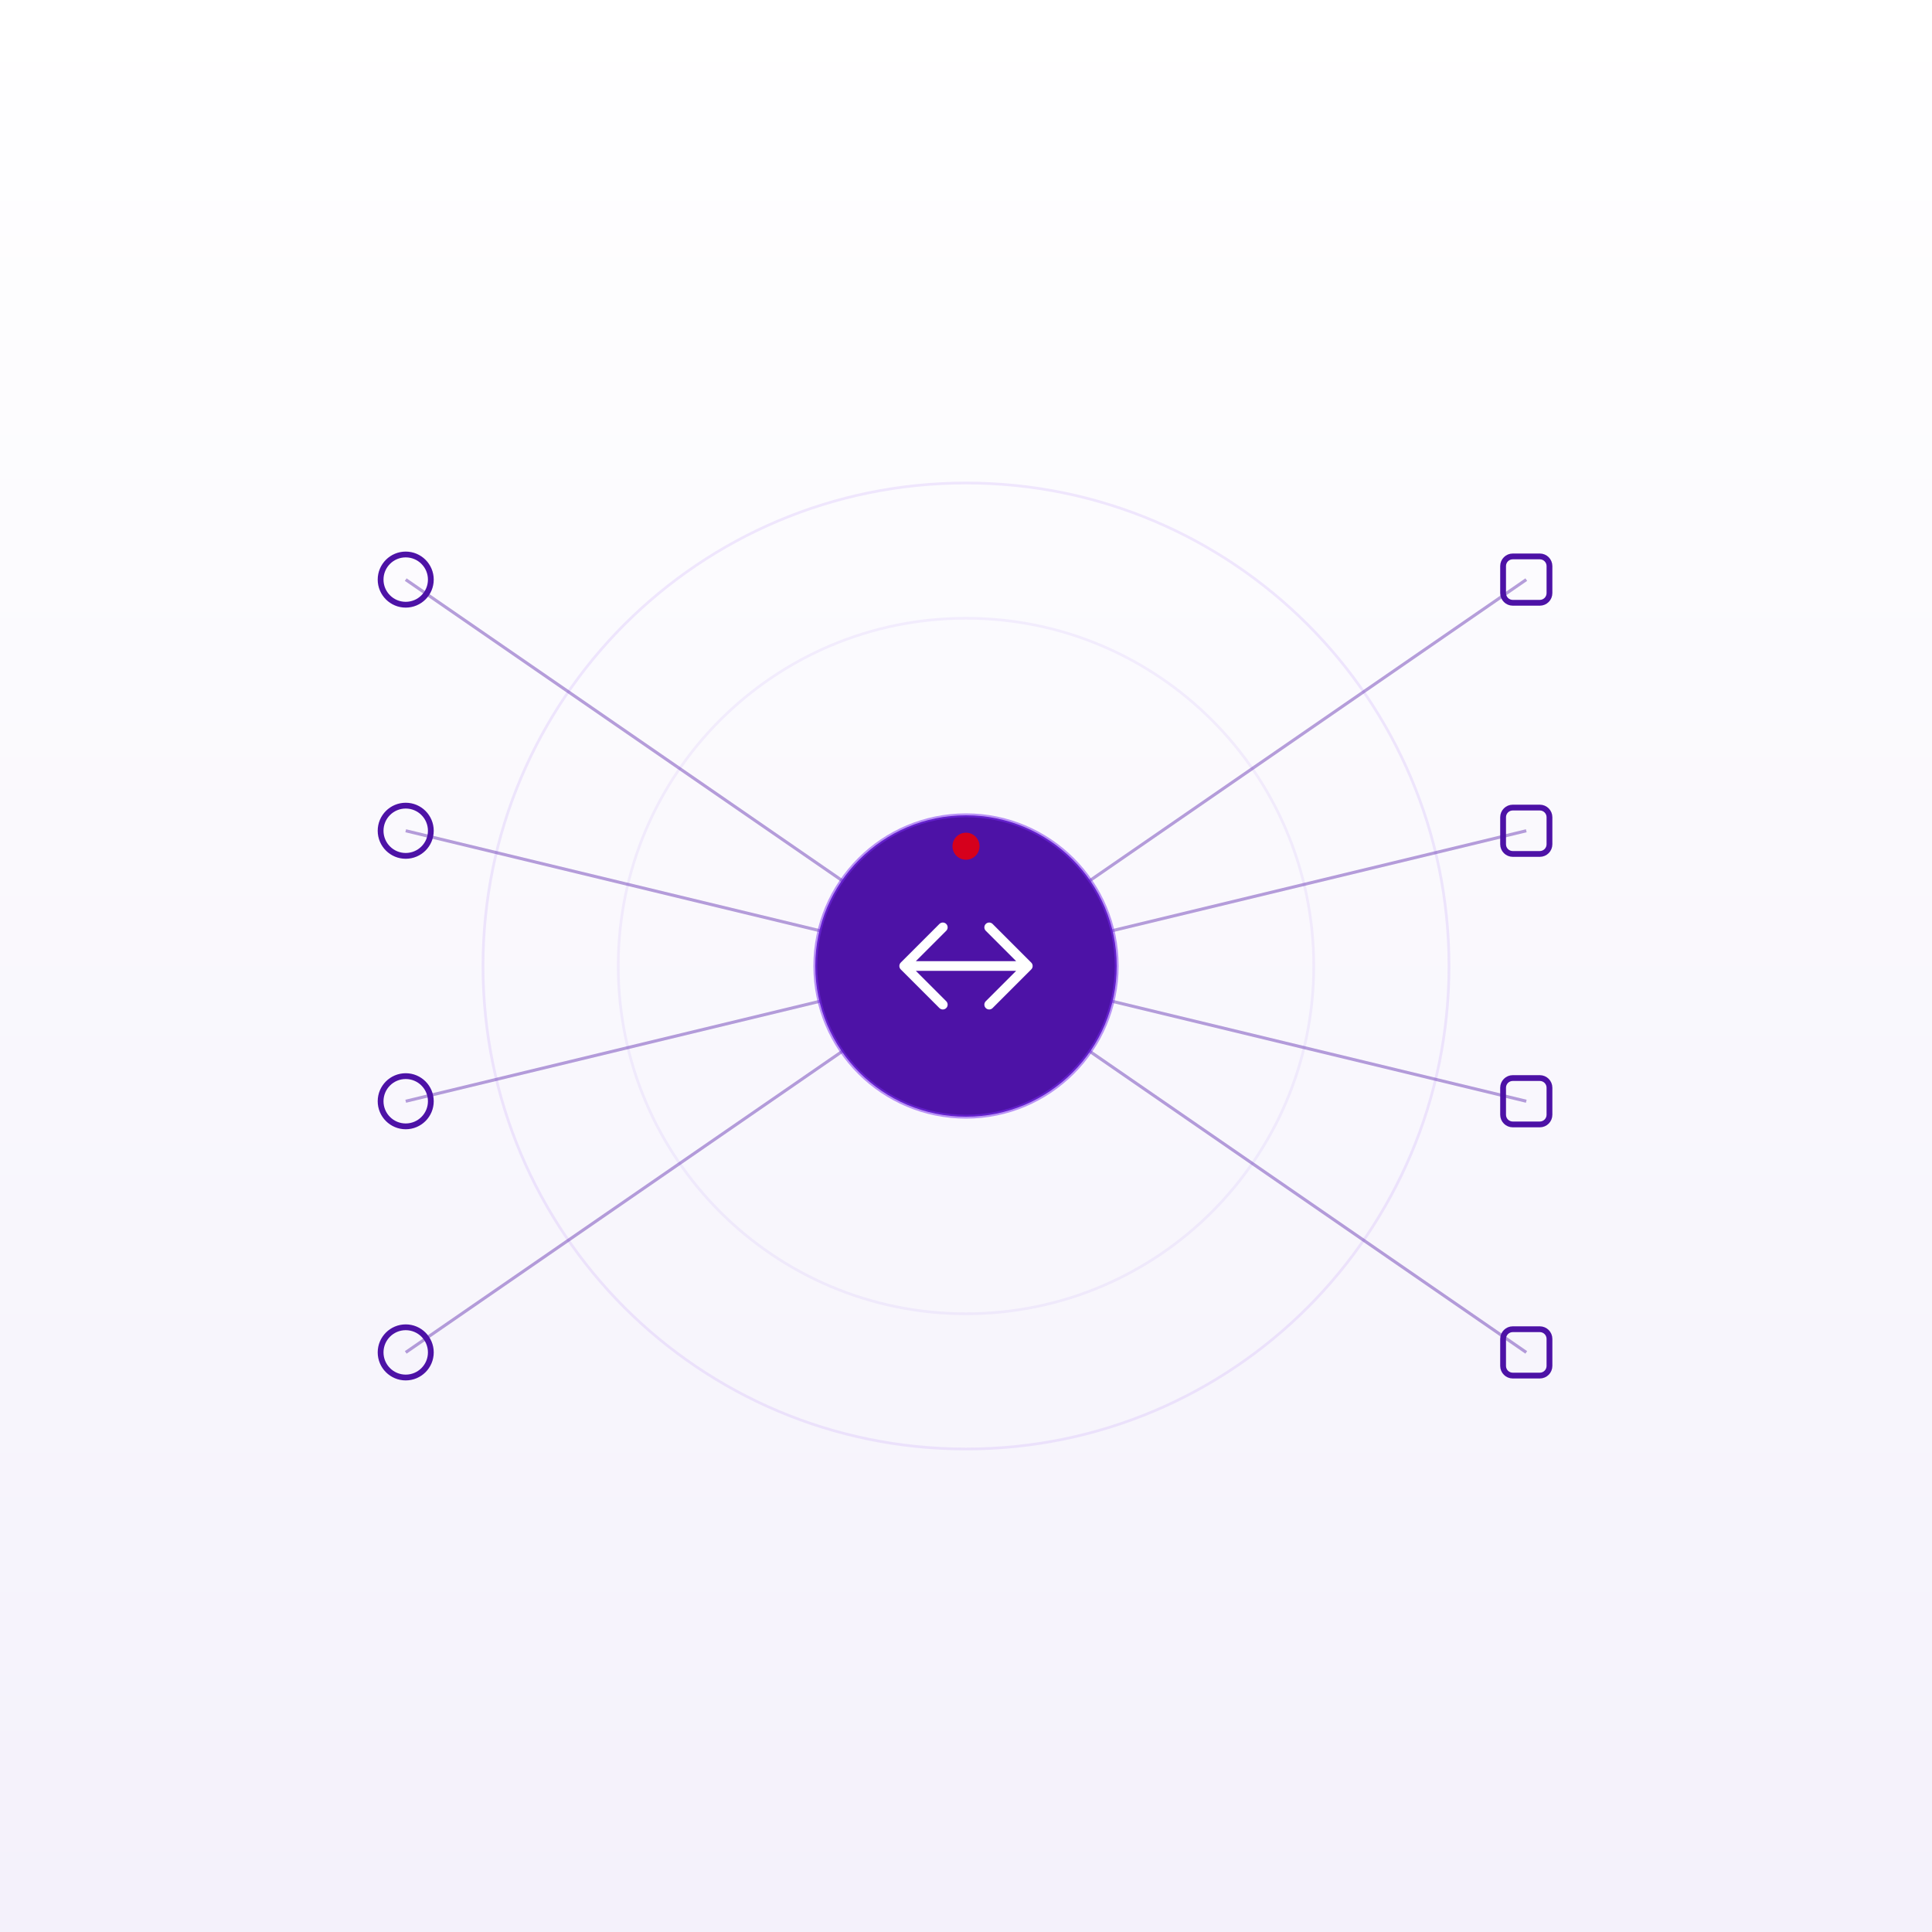
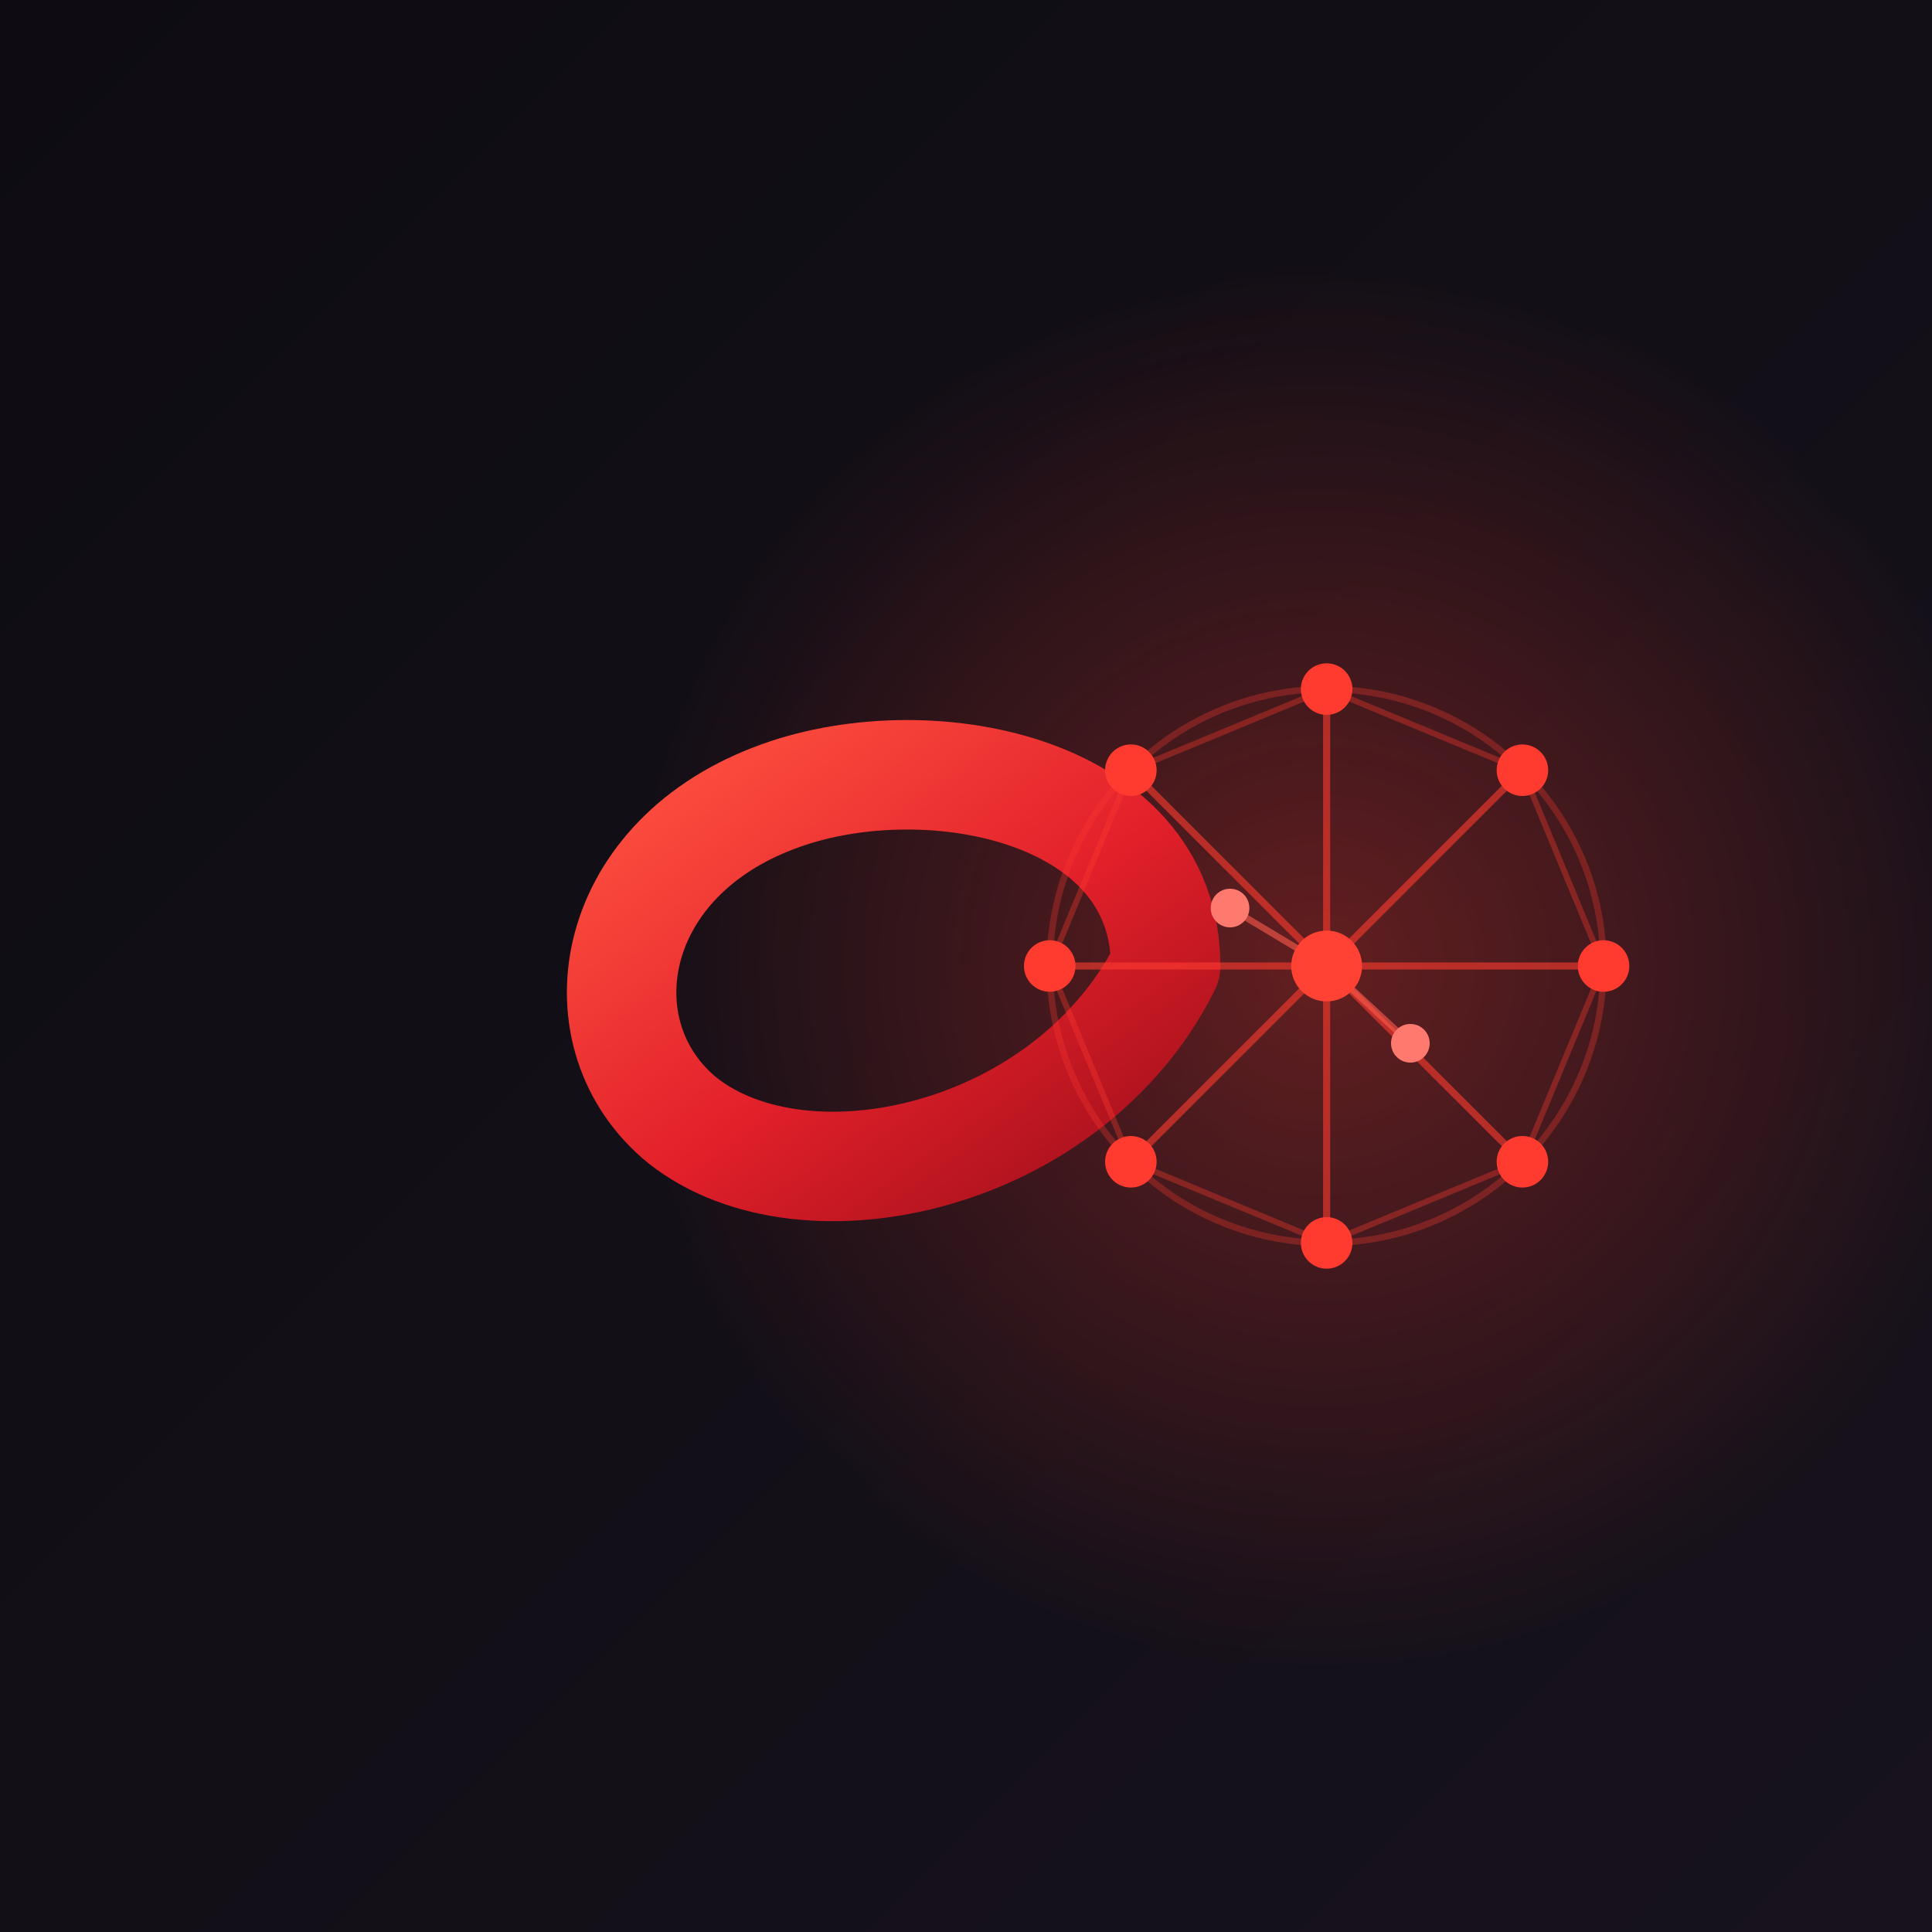
- <svg xmlns="http://www.w3.org/2000/svg" viewBox="0 0 1000 1000" width="1000" height="1000" role="img" aria-label="RedRelay.ai unified AI platform — models routed through one secure hub to industry agents">
+ <svg xmlns="http://www.w3.org/2000/svg" viewBox="0 0 600 600" width="600" height="600" role="img" aria-label="RedRelay.ai mark: a red relay loop flowing into a network sphere">
  <defs>
-     <linearGradient id="bg" x1="0" y1="0" x2="0" y2="1">
-       <stop offset="0" stop-color="#ffffff" />
-       <stop offset="1" stop-color="#f4f1fb" />
+     <linearGradient id="bgd" x1="0" y1="0" x2="1" y2="1">
+       <stop offset="0" stop-color="#0e0c12" />
+       <stop offset="1" stop-color="#17121c" />
    </linearGradient>
+     <linearGradient id="redg" x1="0" y1="0" x2="1" y2="1">
+       <stop offset="0" stop-color="#ff5140" />
+       <stop offset="0.55" stop-color="#e2202a" />
+       <stop offset="1" stop-color="#a3101b" />
+     </linearGradient>
+     <radialGradient id="glow" cx="0.5" cy="0.5" r="0.5">
+       <stop offset="0" stop-color="#ff3b30" stop-opacity="0.34" />
+       <stop offset="1" stop-color="#ff3b30" stop-opacity="0" />
+     </radialGradient>
  </defs>
-   <rect width="1000" height="1000" fill="url(#bg)" />
-   <circle cx="500" cy="500" r="250" fill="none" stroke="#7b2ff0" stroke-opacity="0.1" stroke-width="1.4" />
-   <circle cx="500" cy="500" r="180" fill="none" stroke="#7b2ff0" stroke-opacity="0.07" stroke-width="1.4" />
-   <line x1="210" y1="300" x2="500" y2="500" stroke="#4d12a6" stroke-opacity="0.4" stroke-width="1.6" />
-   <line x1="210" y1="430" x2="500" y2="500" stroke="#4d12a6" stroke-opacity="0.4" stroke-width="1.6" />
-   <line x1="210" y1="570" x2="500" y2="500" stroke="#4d12a6" stroke-opacity="0.4" stroke-width="1.6" />
-   <line x1="210" y1="700" x2="500" y2="500" stroke="#4d12a6" stroke-opacity="0.4" stroke-width="1.6" />
-   <line x1="790" y1="300" x2="500" y2="500" stroke="#4d12a6" stroke-opacity="0.4" stroke-width="1.6" />
-   <line x1="790" y1="430" x2="500" y2="500" stroke="#4d12a6" stroke-opacity="0.4" stroke-width="1.6" />
-   <line x1="790" y1="570" x2="500" y2="500" stroke="#4d12a6" stroke-opacity="0.4" stroke-width="1.6" />
-   <line x1="790" y1="700" x2="500" y2="500" stroke="#4d12a6" stroke-opacity="0.4" stroke-width="1.6" />
-   <circle cx="210" cy="300" r="13" fill="none" stroke="#4d12a6" stroke-width="3" />
-   <circle cx="210" cy="430" r="13" fill="none" stroke="#4d12a6" stroke-width="3" />
-   <circle cx="210" cy="570" r="13" fill="none" stroke="#4d12a6" stroke-width="3" />
-   <circle cx="210" cy="700" r="13" fill="none" stroke="#4d12a6" stroke-width="3" />
-   <rect x="778" y="288" width="24" height="24" rx="5" fill="none" stroke="#4d12a6" stroke-width="3" />
-   <rect x="778" y="418" width="24" height="24" rx="5" fill="none" stroke="#4d12a6" stroke-width="3" />
-   <rect x="778" y="558" width="24" height="24" rx="5" fill="none" stroke="#4d12a6" stroke-width="3" />
-   <rect x="778" y="688" width="24" height="24" rx="5" fill="none" stroke="#4d12a6" stroke-width="3" />
-   <circle cx="500" cy="500" r="78" fill="#4d12a6" />
-   <circle cx="500" cy="500" r="78" fill="none" stroke="#7b2ff0" stroke-opacity="0.5" stroke-width="2" />
-   <path d="M468 500h64M512 480l20 20-20 20M488 480l-20 20 20 20" fill="none" stroke="#fff" stroke-width="5" stroke-linecap="round" stroke-linejoin="round" />
-   <circle cx="500" cy="438" r="7" fill="#d6001c" />
+   <rect width="600" height="600" fill="url(#bgd)" />
+   <circle cx="410" cy="300" r="220" fill="url(#glow)" />
+   <path d="M362 300 C362 244 286 230 240 248 C188 268 180 322 212 348 C250 378 332 360 362 300 Z" fill="none" stroke="url(#redg)" stroke-width="34" stroke-linejoin="round" stroke-linecap="round" />
+   <circle cx="412" cy="300" r="86" fill="none" stroke="#ff3b30" stroke-opacity="0.30" stroke-width="2" />
+   <line x1="412" y1="300" x2="498.0" y2="300.0" stroke="#ff3b30" stroke-opacity="0.6" stroke-width="2.2" />
+   <line x1="412" y1="300" x2="472.8" y2="360.8" stroke="#ff3b30" stroke-opacity="0.6" stroke-width="2.2" />
+   <line x1="412" y1="300" x2="412.0" y2="386.0" stroke="#ff3b30" stroke-opacity="0.6" stroke-width="2.2" />
+   <line x1="412" y1="300" x2="351.2" y2="360.8" stroke="#ff3b30" stroke-opacity="0.6" stroke-width="2.2" />
+   <line x1="412" y1="300" x2="326.0" y2="300.0" stroke="#ff3b30" stroke-opacity="0.6" stroke-width="2.2" />
+   <line x1="412" y1="300" x2="351.2" y2="239.2" stroke="#ff3b30" stroke-opacity="0.6" stroke-width="2.2" />
+   <line x1="412" y1="300" x2="412.0" y2="214.0" stroke="#ff3b30" stroke-opacity="0.6" stroke-width="2.2" />
+   <line x1="412" y1="300" x2="472.8" y2="239.2" stroke="#ff3b30" stroke-opacity="0.6" stroke-width="2.2" />
+   <line x1="498.0" y1="300.0" x2="472.8" y2="360.8" stroke="#ff3b30" stroke-opacity="0.35" stroke-width="1.8" />
+   <line x1="472.8" y1="360.8" x2="412.0" y2="386.0" stroke="#ff3b30" stroke-opacity="0.35" stroke-width="1.8" />
+   <line x1="412.0" y1="386.0" x2="351.2" y2="360.8" stroke="#ff3b30" stroke-opacity="0.35" stroke-width="1.8" />
+   <line x1="351.2" y1="360.8" x2="326.0" y2="300.0" stroke="#ff3b30" stroke-opacity="0.35" stroke-width="1.8" />
+   <line x1="326.0" y1="300.0" x2="351.2" y2="239.2" stroke="#ff3b30" stroke-opacity="0.35" stroke-width="1.8" />
+   <line x1="351.2" y1="239.2" x2="412.0" y2="214.0" stroke="#ff3b30" stroke-opacity="0.35" stroke-width="1.8" />
+   <line x1="412.0" y1="214.0" x2="472.8" y2="239.2" stroke="#ff3b30" stroke-opacity="0.35" stroke-width="1.8" />
+   <line x1="472.8" y1="239.2" x2="498.0" y2="300.0" stroke="#ff3b30" stroke-opacity="0.35" stroke-width="1.8" />
+   <line x1="412" y1="300" x2="382.0" y2="282.0" stroke="#ff5a4d" stroke-opacity="0.6" stroke-width="2" />
+   <line x1="412" y1="300" x2="438.0" y2="324.0" stroke="#ff5a4d" stroke-opacity="0.6" stroke-width="2" />
+   <circle cx="412" cy="300" r="11" fill="#ff4233" />
+   <circle cx="498.0" cy="300.0" r="8" fill="#ff3b30" />
+   <circle cx="472.8" cy="360.8" r="8" fill="#ff3b30" />
+   <circle cx="412.0" cy="386.0" r="8" fill="#ff3b30" />
+   <circle cx="351.2" cy="360.8" r="8" fill="#ff3b30" />
+   <circle cx="326.0" cy="300.0" r="8" fill="#ff3b30" />
+   <circle cx="351.2" cy="239.2" r="8" fill="#ff3b30" />
+   <circle cx="412.0" cy="214.0" r="8" fill="#ff3b30" />
+   <circle cx="472.8" cy="239.2" r="8" fill="#ff3b30" />
+   <circle cx="382.0" cy="282.0" r="6" fill="#ff7a6e" />
+   <circle cx="438.0" cy="324.0" r="6" fill="#ff7a6e" />
</svg>
